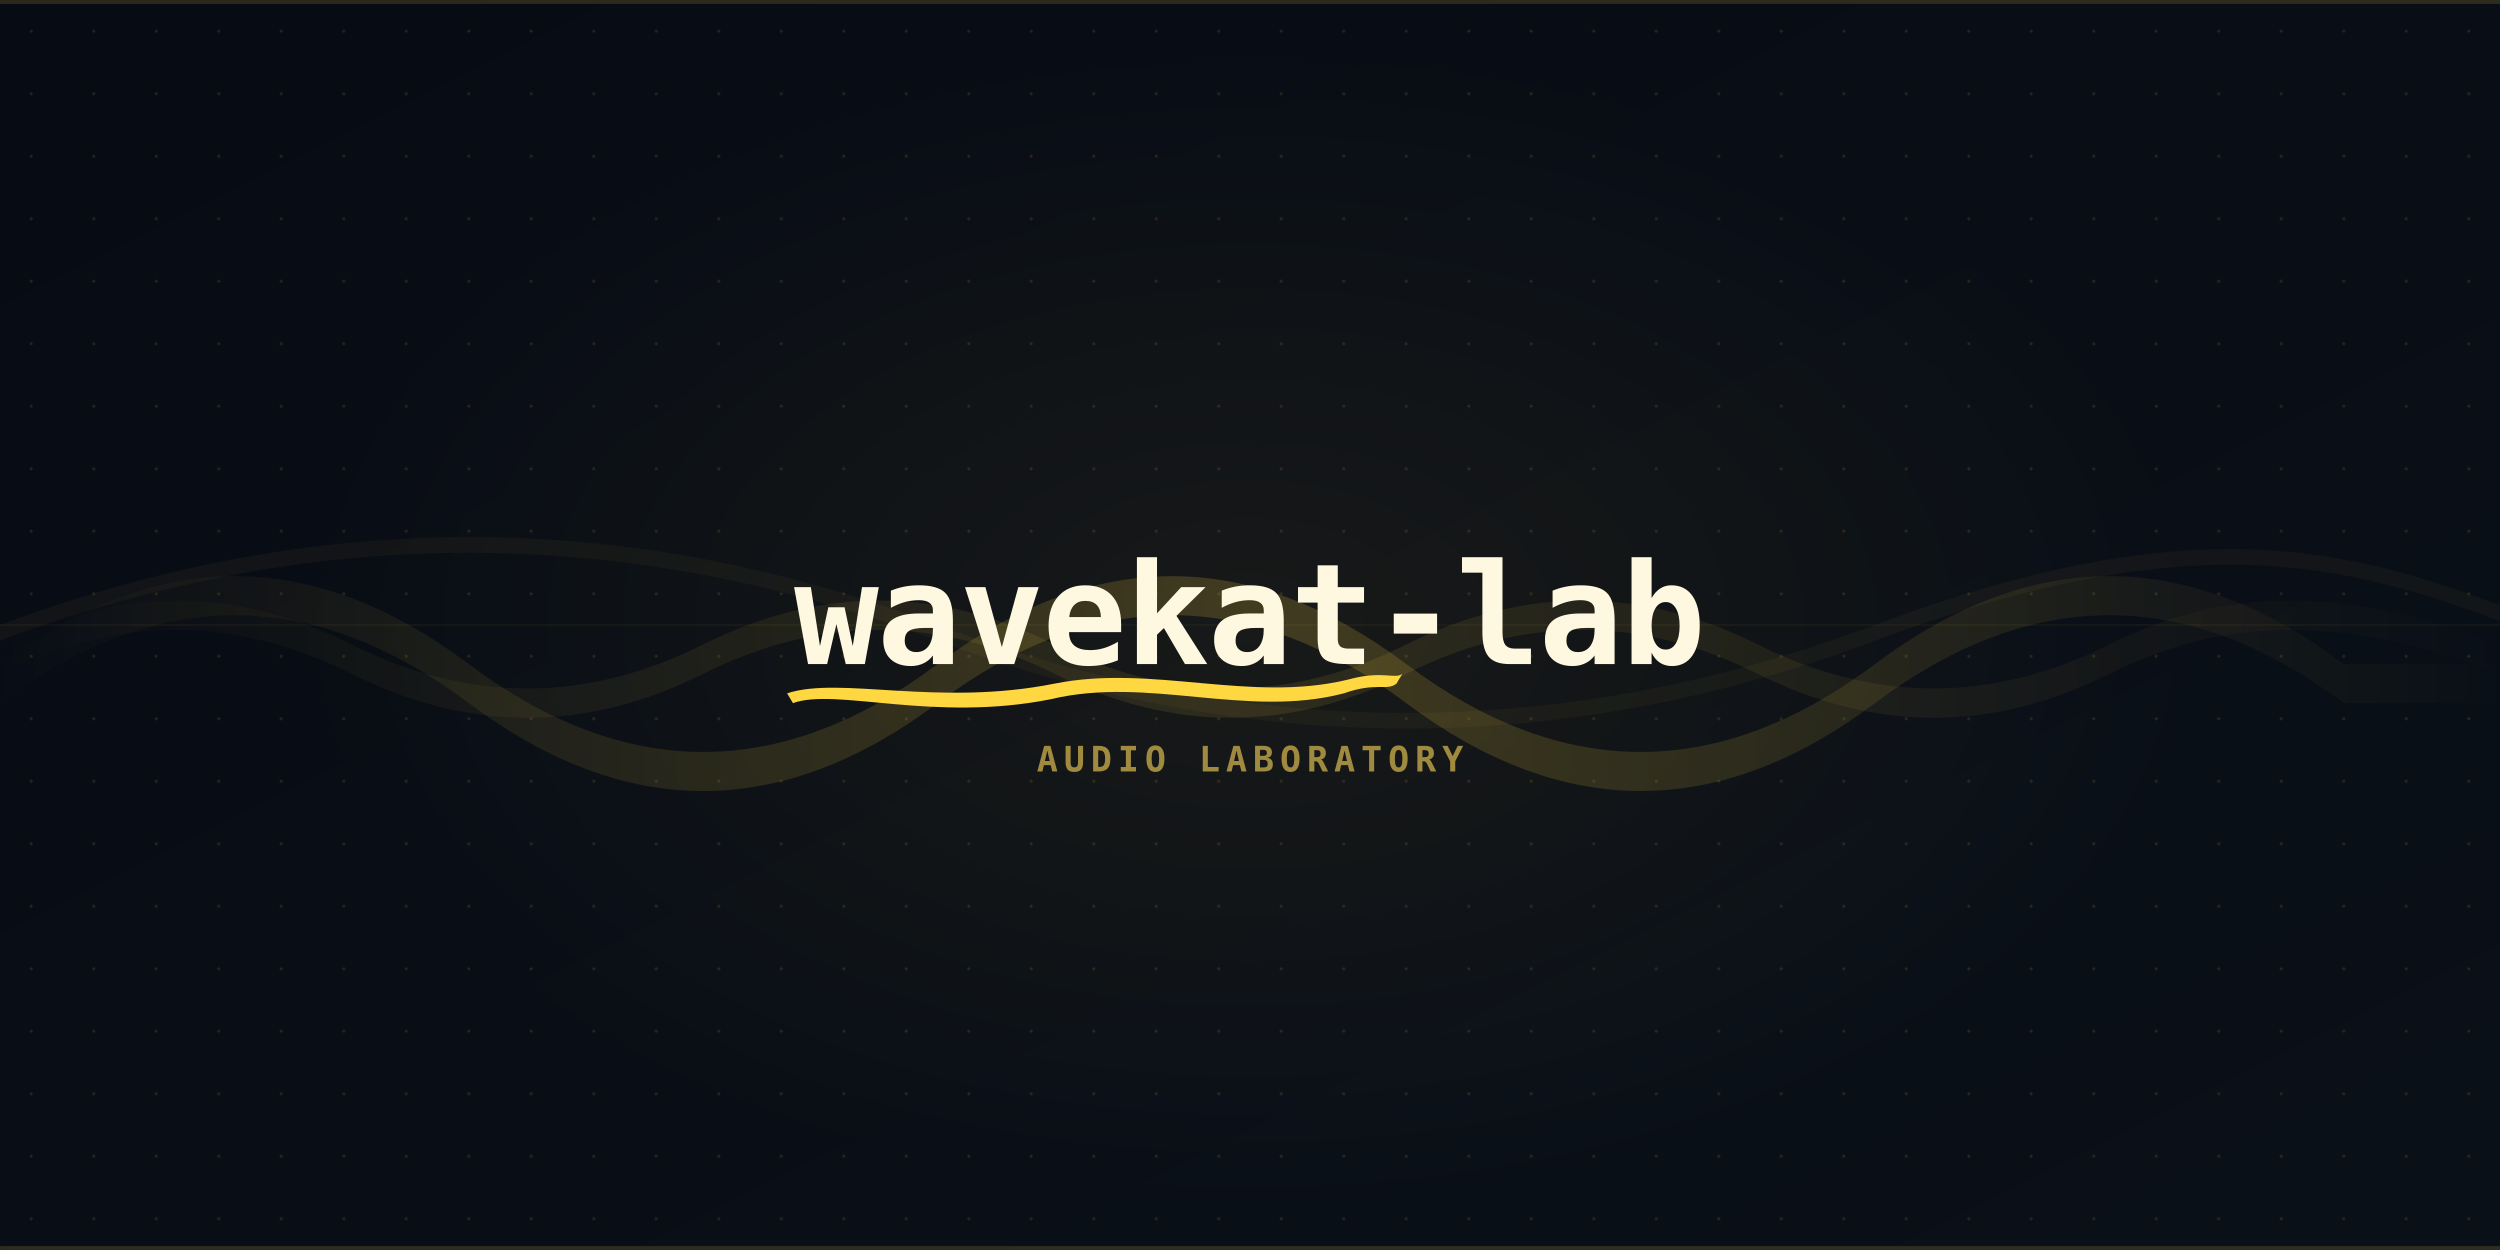
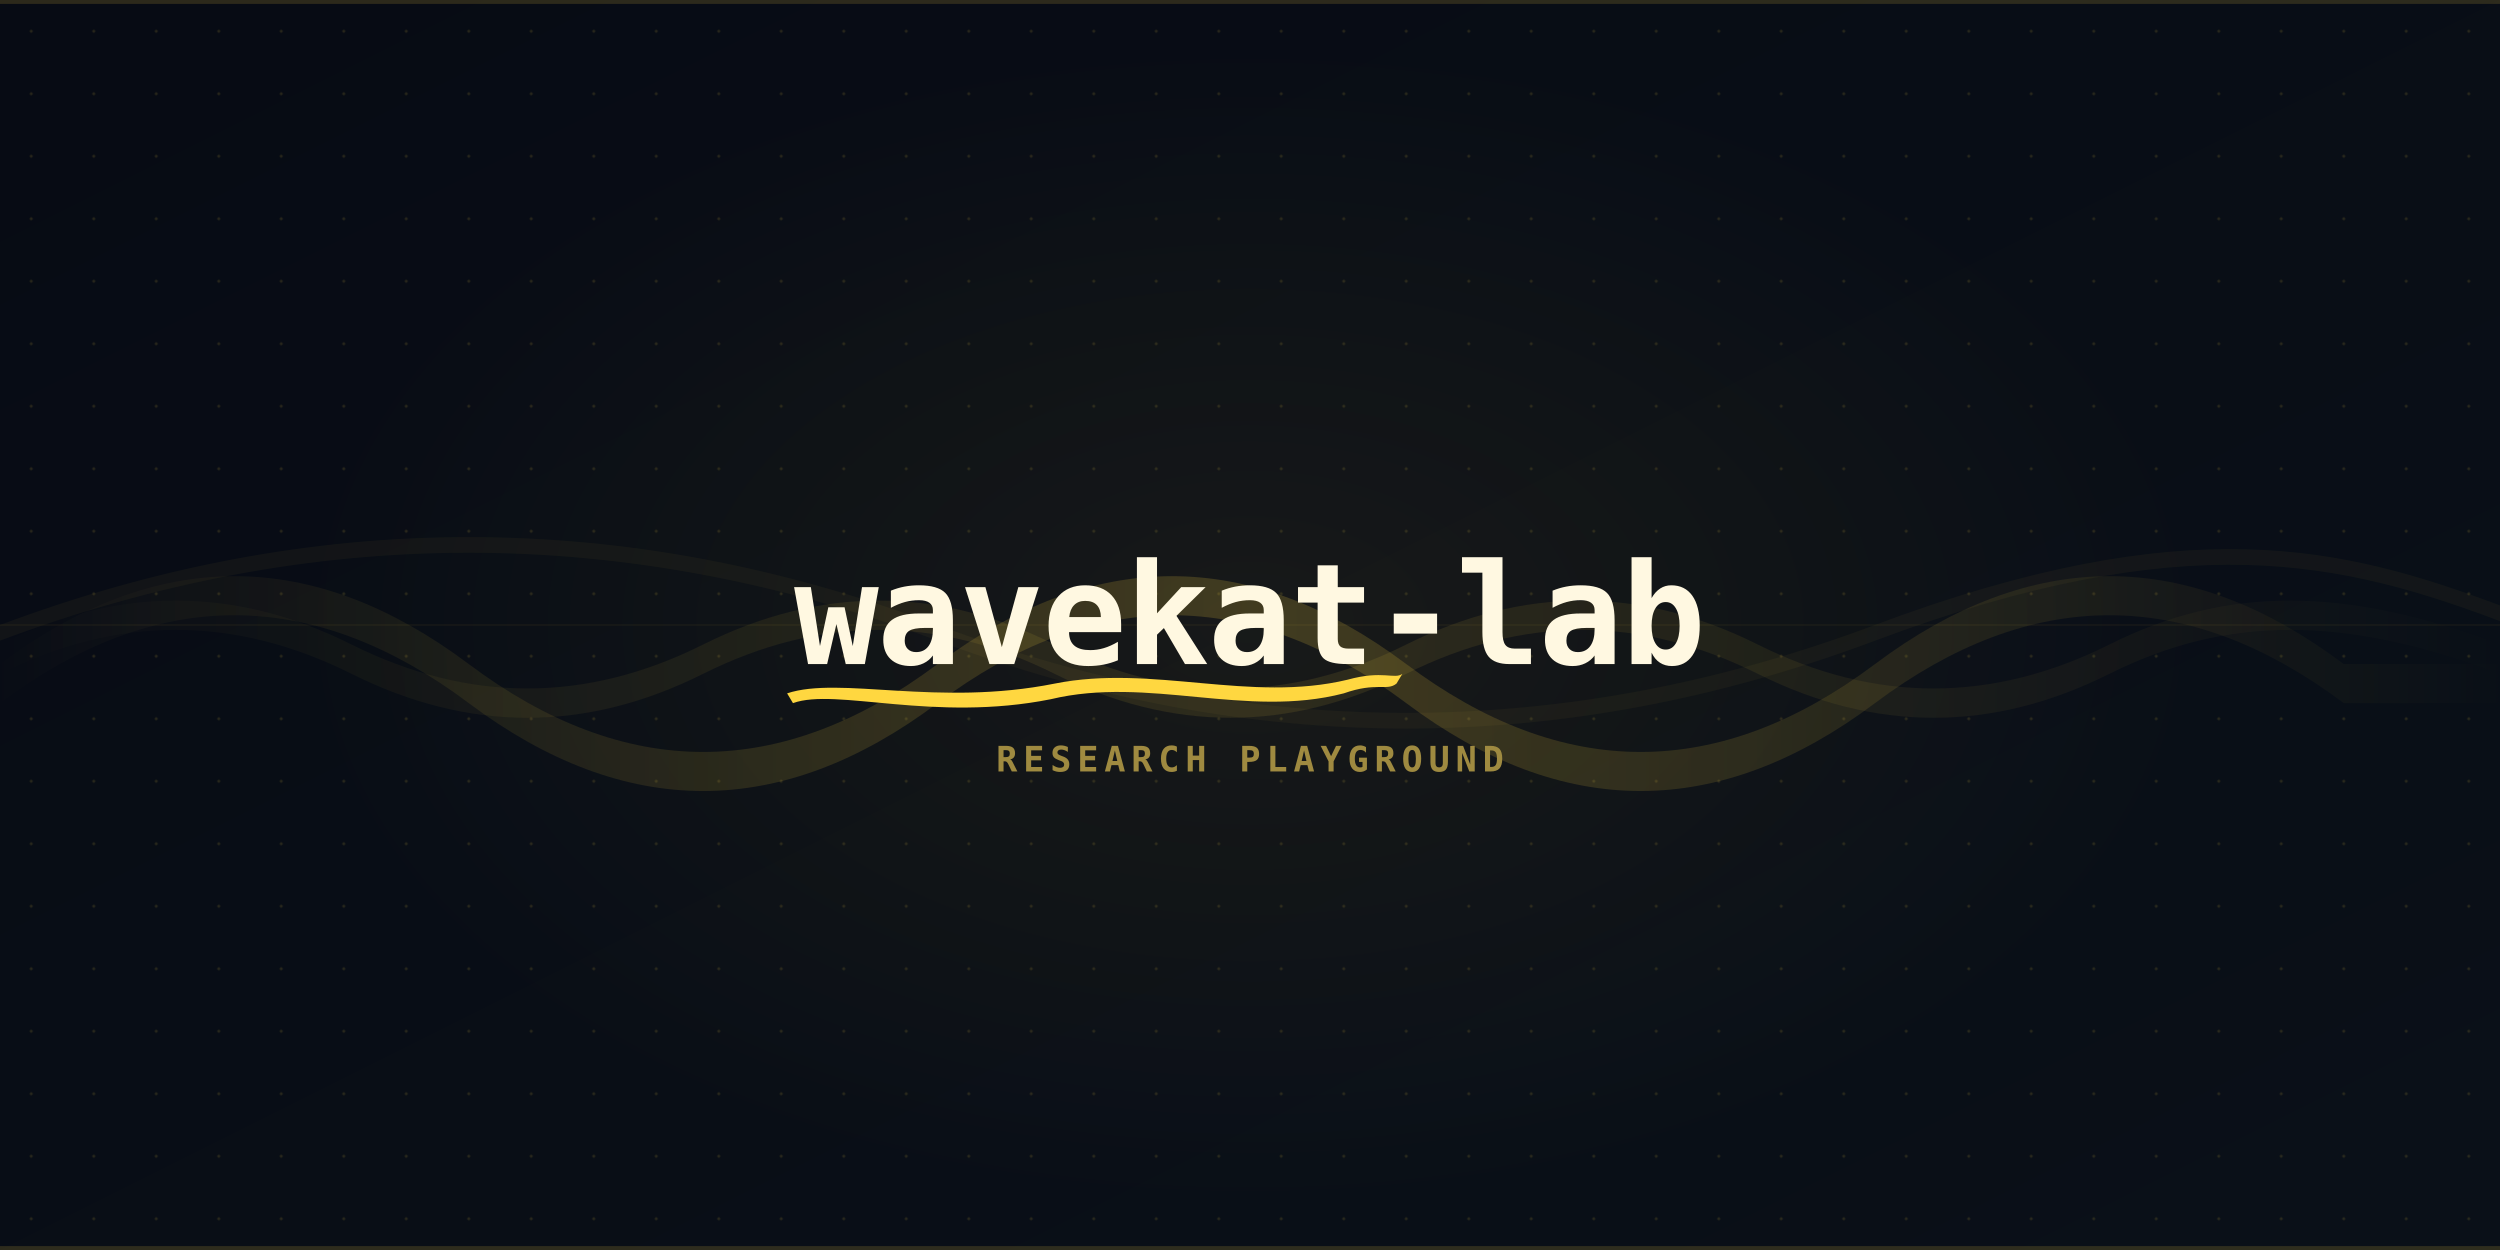
<svg xmlns="http://www.w3.org/2000/svg" viewBox="0 0 1280 640" width="1280" height="640">
  <defs>
    <linearGradient id="bg" x1="0%" y1="0%" x2="100%" y2="100%">
      <stop offset="0%" stop-color="#070b14" />
      <stop offset="100%" stop-color="#0a1018" />
    </linearGradient>
    <linearGradient id="wave1" x1="0%" y1="0%" x2="100%" y2="0%">
      <stop offset="0%" stop-color="#ffd740" stop-opacity="0" />
      <stop offset="30%" stop-color="#ffd740" stop-opacity="0.12" />
      <stop offset="50%" stop-color="#ffd740" stop-opacity="0.18" />
      <stop offset="70%" stop-color="#ffd740" stop-opacity="0.12" />
      <stop offset="100%" stop-color="#ffd740" stop-opacity="0" />
    </linearGradient>
    <linearGradient id="wave2" x1="0%" y1="0%" x2="100%" y2="0%">
      <stop offset="0%" stop-color="#ffd740" stop-opacity="0" />
      <stop offset="25%" stop-color="#ffd740" stop-opacity="0.06" />
      <stop offset="50%" stop-color="#ffd740" stop-opacity="0.10" />
      <stop offset="75%" stop-color="#ffd740" stop-opacity="0.06" />
      <stop offset="100%" stop-color="#ffd740" stop-opacity="0" />
    </linearGradient>
    <radialGradient id="glow" cx="50%" cy="50%" r="50%">
      <stop offset="0%" stop-color="#ffd740" stop-opacity="0.06" />
      <stop offset="100%" stop-color="#ffd740" stop-opacity="0" />
    </radialGradient>
    <pattern id="dots" width="32" height="32" patternUnits="userSpaceOnUse">
      <circle cx="16" cy="16" r="0.8" fill="#ffd740" opacity="0.12" />
    </pattern>
  </defs>
  <rect width="1280" height="640" fill="url(#bg)" />
  <rect width="1280" height="640" fill="url(#dots)" />
  <ellipse cx="640" cy="320" rx="500" ry="300" fill="url(#glow)" />
  <path d="M 0 340 C 80 280, 160 280, 240 340 C 320 400, 400 400, 480 340 C 560 280, 640 280, 720 340 C 800 400, 880 400, 960 340 C 1040 280, 1120 280, 1200 340 L 1280 340 L 1280 360 L 1200 360 C 1120 300, 1040 300, 960 360 C 880 420, 800 420, 720 360 C 640 300, 560 300, 480 360 C 400 420, 320 420, 240 360 C 160 300, 80 300, 0 360 Z" fill="url(#wave1)" />
  <path d="M 0 330 C 60 300, 120 300, 180 330 C 240 360, 300 360, 360 330 C 420 300, 480 300, 540 330 C 600 360, 660 360, 720 330 C 780 300, 840 300, 900 330 C 960 360, 1020 360, 1080 330 C 1140 300, 1200 300, 1280 330 L 1280 345 C 1200 315, 1140 315, 1080 345 C 1020 375, 960 375, 900 345 C 840 315, 780 315, 720 345 C 660 375, 600 375, 540 345 C 480 315, 420 315, 360 345 C 300 375, 240 375, 180 345 C 120 315, 60 315, 0 345 Z" fill="url(#wave2)" />
  <path d="M 0 320 C 160 260, 320 260, 480 320 C 640 380, 800 380, 960 320 C 1120 260, 1200 280, 1280 310 L 1280 318 C 1200 288, 1120 268, 960 328 C 800 388, 640 388, 480 328 C 320 268, 160 268, 0 328 Z" fill="#ffd740" opacity="0.04" />
  <line x1="0" y1="320" x2="1280" y2="320" stroke="#ffd740" stroke-width="0.5" opacity="0.08" />
  <text x="640" y="340" text-anchor="middle" font-family="'Menlo','SF Mono','JetBrains Mono','Fira Code','Cascadia Code',monospace" font-size="72" font-weight="700" fill="#fff8e1" letter-spacing="-1">wavekat-lab</text>
  <path d="M 403 355     C 430 346, 480 362, 540 350     C 590 340, 640 360, 690 348     C 708 343, 714 348, 718 345     L 715 350     C 710 354, 705 349, 688 355     C 638 368, 588 346, 538 358     C 478 370, 428 352, 406 360     Z" fill="#ffd740" />
-   <text x="640" y="395" text-anchor="middle" font-family="'Menlo','SF Mono','JetBrains Mono','Fira Code','Cascadia Code',monospace" font-size="18" font-weight="700" fill="#9f8a40" letter-spacing="3">AUDIO LABORATORY</text>
+   <text x="640" y="395" text-anchor="middle" font-family="'Menlo','SF Mono','JetBrains Mono','Fira Code','Cascadia Code',monospace" font-size="18" font-weight="700" fill="#9f8a40" letter-spacing="3">RESEARCH PLAYGROUND</text>
  <rect x="0" y="0" width="1280" height="2" fill="#ffd740" opacity="0.15" />
  <rect x="0" y="638" width="1280" height="2" fill="#ffd740" opacity="0.15" />
</svg>
